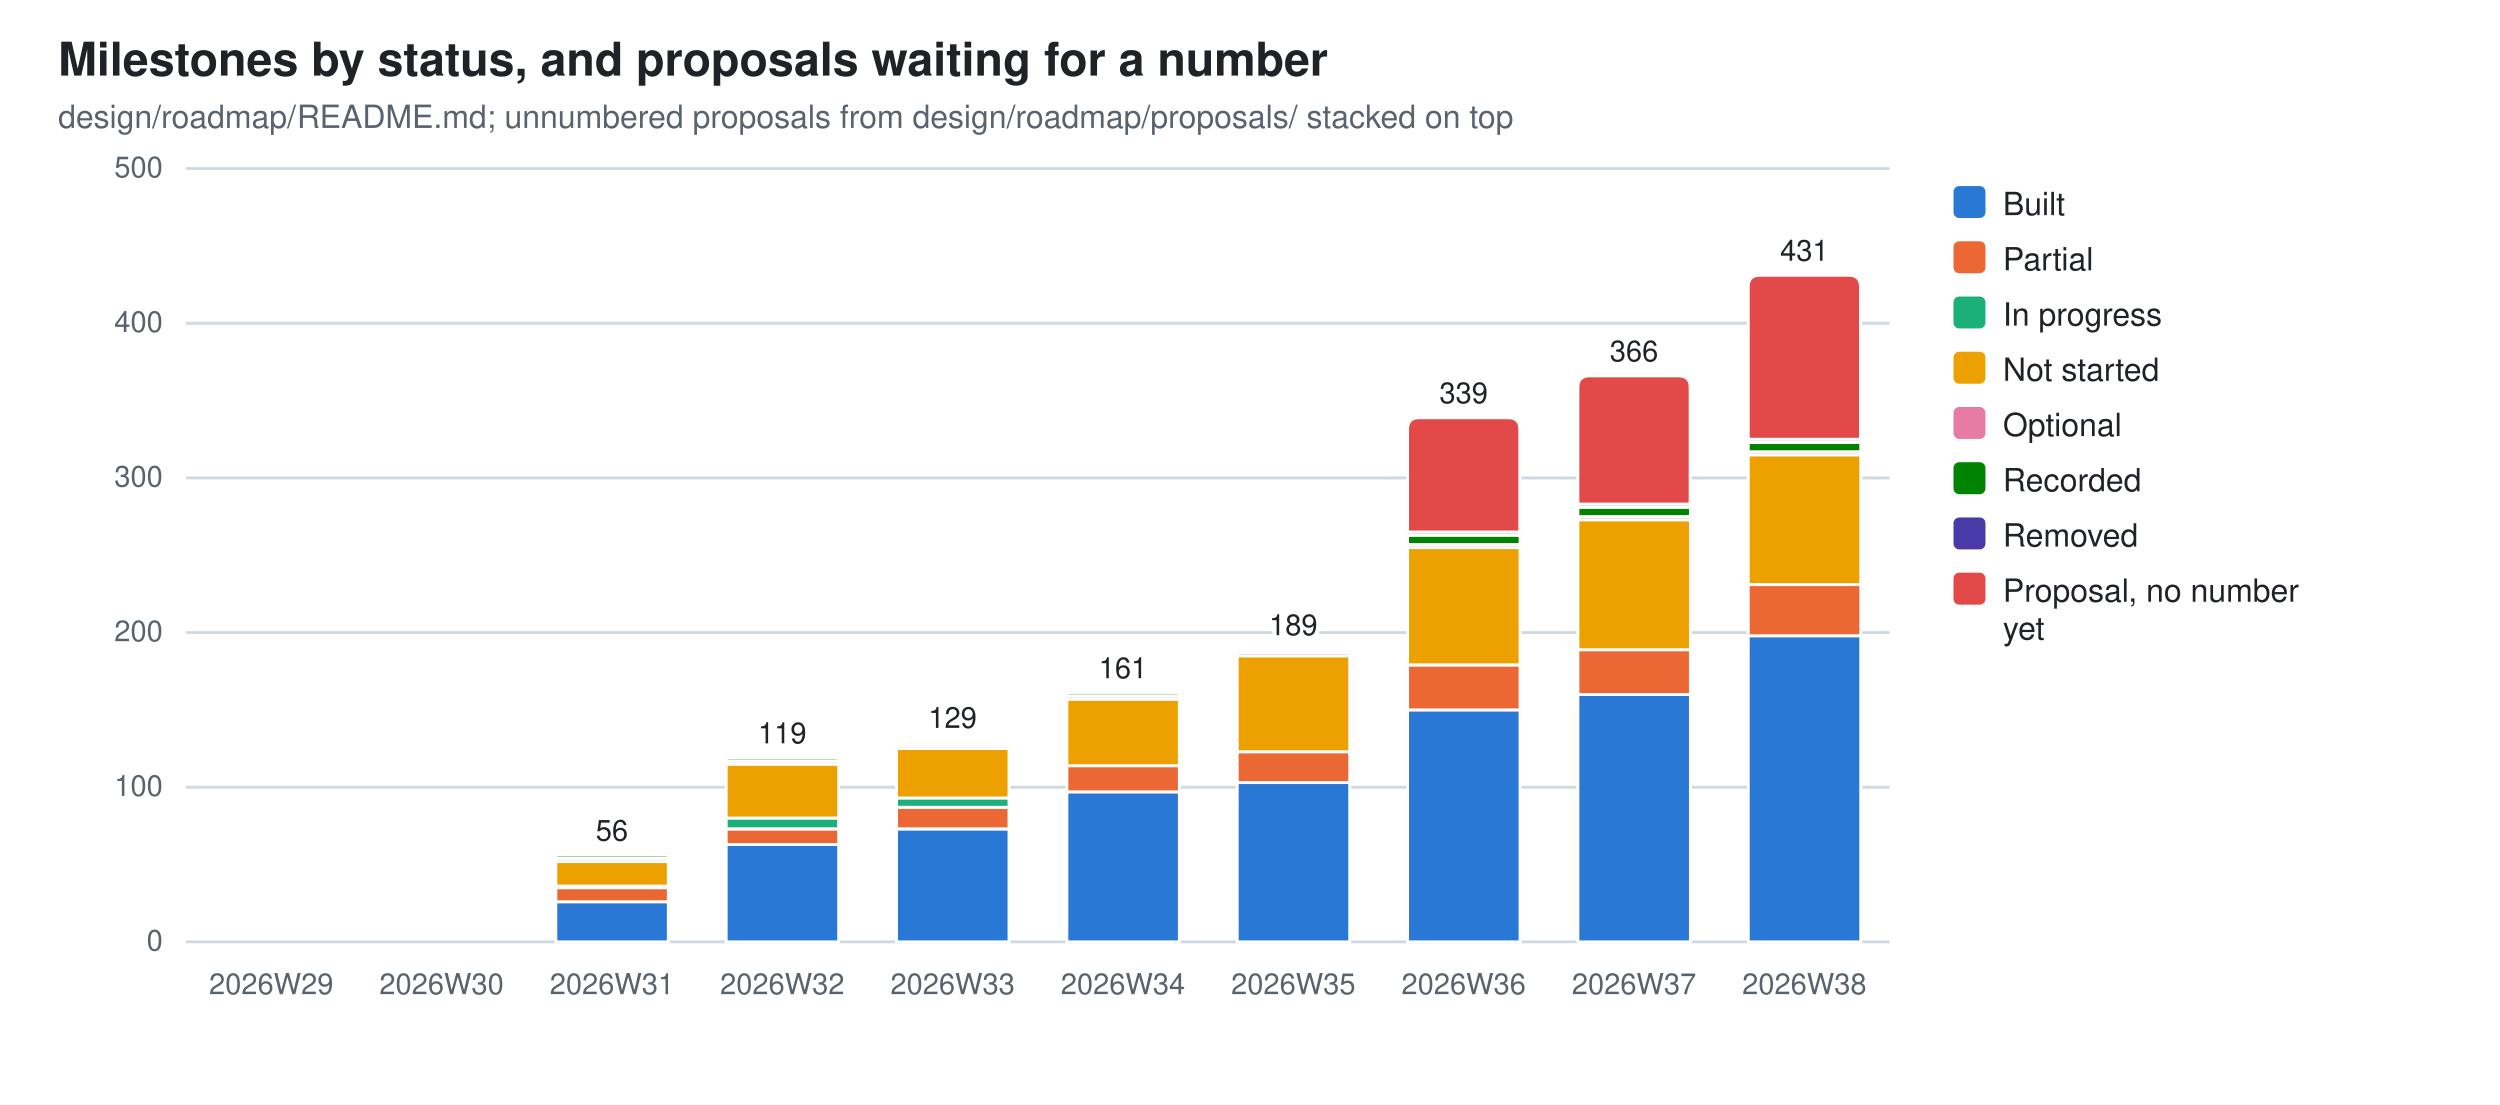
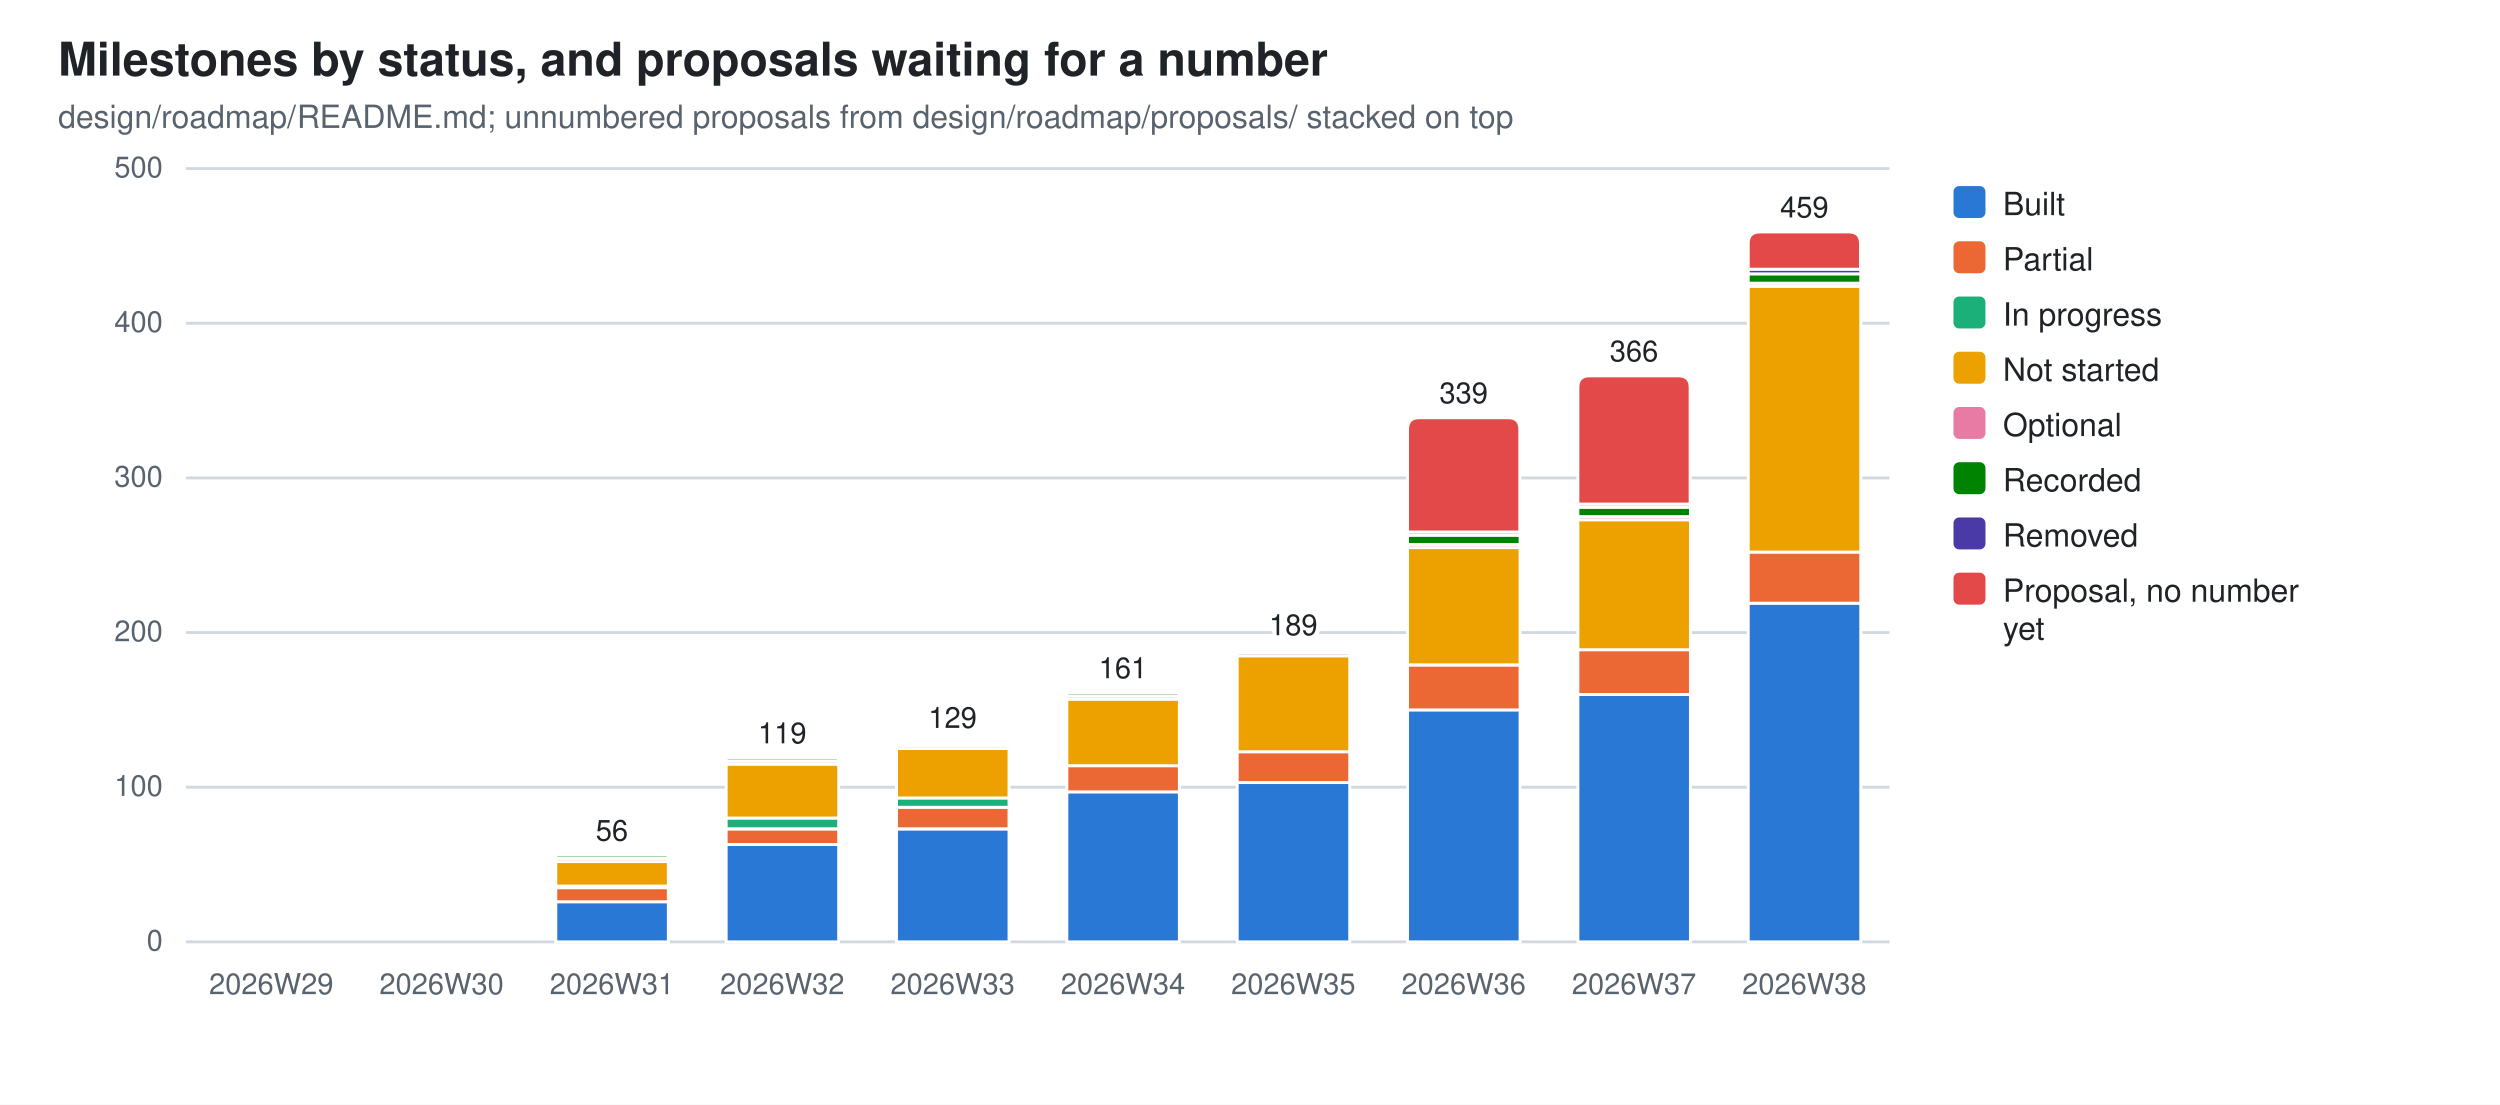
<svg xmlns="http://www.w3.org/2000/svg" width="860" height="380" viewBox="0 0 860 380" role="img" aria-label="Milestones by status, and proposals waiting for a number">
  <style>
  .bg{fill:#ffffff} .fg{fill:#1f2328} .mut{fill:#59636e} .grid{stroke:#d1d9e0}
  .seg{stroke:#ffffff;stroke-width:1}
  .val{paint-order:stroke;stroke:#ffffff;stroke-width:3px;stroke-linejoin:round}
  .s0{fill:#2a78d6}  .s1{fill:#eb6834}  .s2{fill:#1baf7a}  .s3{fill:#eda100}  .s4{fill:#e87ba4}  .s5{fill:#008300}  .s6{fill:#4a3aa7}  .s7{fill:#e34948}
  @media (prefers-color-scheme: dark){
    .bg{fill:#0d1117} .fg{fill:#e6edf3} .mut{fill:#9198a1} .grid{stroke:#30363d}
    .seg{stroke:#0d1117} .val{stroke:#0d1117} .s0{fill:#3987e5} .s1{fill:#d95926} .s2{fill:#199e70} .s3{fill:#c98500} .s4{fill:#d55181} .s5{fill:#008300} .s6{fill:#9085e9} .s7{fill:#e66767}}
  text{font-family:-apple-system,BlinkMacSystemFont,"Segoe UI",Helvetica,Arial,sans-serif}
</style>
  <rect class="bg" width="860" height="380" />
  <text class="fg" x="20" y="26" font-size="16" font-weight="600">Milestones by status, and proposals waiting for a number</text>
  <text class="mut" x="20" y="44" font-size="11">design/roadmap/README.md; unnumbered proposals from design/roadmap/proposals/ stacked on top</text>
  <line class="grid" x1="64" y1="324.0" x2="650.0" y2="324.0" stroke-width="1" />
  <text class="mut" x="56" y="327.0" font-size="10" text-anchor="end">0</text>
  <line class="grid" x1="64" y1="270.8" x2="650.0" y2="270.8" stroke-width="1" />
  <text class="mut" x="56" y="273.8" font-size="10" text-anchor="end">100</text>
  <line class="grid" x1="64" y1="217.6" x2="650.0" y2="217.6" stroke-width="1" />
  <text class="mut" x="56" y="220.6" font-size="10" text-anchor="end">200</text>
  <line class="grid" x1="64" y1="164.4" x2="650.0" y2="164.4" stroke-width="1" />
  <text class="mut" x="56" y="167.4" font-size="10" text-anchor="end">300</text>
  <line class="grid" x1="64" y1="111.2" x2="650.0" y2="111.2" stroke-width="1" />
  <text class="mut" x="56" y="114.2" font-size="10" text-anchor="end">400</text>
  <line class="grid" x1="64" y1="58.0" x2="650.0" y2="58.0" stroke-width="1" />
  <text class="mut" x="56" y="61.0" font-size="10" text-anchor="end">500</text>
  <text class="mut" x="93.3" y="342" font-size="10" text-anchor="middle">2026W29</text>
  <text class="mut" x="151.9" y="342" font-size="10" text-anchor="middle">2026W30</text>
  <rect class="seg s0" x="191.2" y="310.2" width="38.7" height="13.8" />
  <rect class="seg s1" x="191.2" y="305.4" width="38.7" height="4.8" />
  <rect class="seg s2" x="191.2" y="304.8" width="38.7" height="0.5" />
  <rect class="seg s3" x="191.2" y="296.3" width="38.7" height="8.5" />
  <rect class="seg s4" x="191.2" y="295.3" width="38.7" height="1.1" />
  <path class="seg s5" d="M191.2,295.3 V294.7 Q191.2,294.2 191.7,294.2 H229.3 Q229.8,294.2 229.8,294.7 V295.3 Z" />
  <text class="mut" x="210.5" y="342" font-size="10" text-anchor="middle">2026W31</text>
  <text class="fg val" x="210.5" y="289.2" font-size="10" text-anchor="middle">56</text>
  <rect class="seg s0" x="249.8" y="290.5" width="38.7" height="33.5" />
  <rect class="seg s1" x="249.8" y="285.2" width="38.7" height="5.3" />
  <rect class="seg s2" x="249.8" y="281.4" width="38.7" height="3.7" />
  <rect class="seg s3" x="249.8" y="262.8" width="38.7" height="18.6" />
  <rect class="seg s4" x="249.8" y="261.8" width="38.7" height="1.1" />
  <path class="seg s5" d="M249.8,261.8 V261.2 Q249.8,260.7 250.3,260.7 H287.9 Q288.4,260.7 288.4,261.2 V261.8 Z" />
  <text class="mut" x="269.1" y="342" font-size="10" text-anchor="middle">2026W32</text>
  <text class="fg val" x="269.1" y="255.7" font-size="10" text-anchor="middle">119</text>
  <rect class="seg s0" x="308.4" y="285.2" width="38.7" height="38.8" />
  <rect class="seg s1" x="308.4" y="277.7" width="38.7" height="7.4" />
  <rect class="seg s2" x="308.4" y="274.5" width="38.7" height="3.2" />
  <rect class="seg s3" x="308.4" y="257.5" width="38.7" height="17.0" />
  <rect class="seg s4" x="308.4" y="256.4" width="38.7" height="1.1" />
  <path class="seg s5" d="M308.4,256.4 V255.9 Q308.4,255.4 308.9,255.4 H346.5 Q347.0,255.4 347.0,255.9 V256.4 Z" />
  <text class="mut" x="327.7" y="342" font-size="10" text-anchor="middle">2026W33</text>
  <text class="fg val" x="327.7" y="250.4" font-size="10" text-anchor="middle">129</text>
  <rect class="seg s0" x="367.0" y="272.4" width="38.7" height="51.6" />
  <rect class="seg s1" x="367.0" y="263.4" width="38.7" height="9.0" />
  <rect class="seg s3" x="367.0" y="240.5" width="38.7" height="22.9" />
  <rect class="seg s4" x="367.0" y="239.4" width="38.7" height="1.1" />
  <path class="seg s5" d="M367.0,239.4 V238.9 Q367.0,238.3 367.5,238.3 H405.1 Q405.6,238.3 405.6,238.9 V239.4 Z" />
  <text class="mut" x="386.3" y="342" font-size="10" text-anchor="middle">2026W34</text>
  <text class="fg val" x="386.3" y="233.3" font-size="10" text-anchor="middle">161</text>
  <rect class="seg s0" x="425.6" y="269.2" width="38.7" height="54.8" />
  <rect class="seg s1" x="425.6" y="258.6" width="38.7" height="10.6" />
  <rect class="seg s3" x="425.6" y="225.6" width="38.7" height="33.0" />
  <rect class="seg s4" x="425.6" y="224.5" width="38.7" height="1.1" />
  <path class="seg s5" d="M425.6,224.5 V224.0 Q425.6,223.5 426.1,223.5 H463.7 Q464.2,223.5 464.2,224.0 V224.5 Z" />
  <text class="mut" x="444.9" y="342" font-size="10" text-anchor="middle">2026W35</text>
  <text class="fg val" x="444.9" y="218.5" font-size="10" text-anchor="middle">189</text>
  <rect class="seg s0" x="484.2" y="244.2" width="38.7" height="79.8" />
  <rect class="seg s1" x="484.2" y="228.8" width="38.7" height="15.4" />
  <rect class="seg s3" x="484.2" y="188.3" width="38.7" height="40.4" />
  <rect class="seg s4" x="484.2" y="187.3" width="38.7" height="1.1" />
  <rect class="seg s5" x="484.2" y="184.1" width="38.7" height="3.2" />
  <rect class="seg s6" x="484.2" y="183.0" width="38.7" height="1.1" />
  <path class="seg s7" d="M484.2,183.0 V147.7 Q484.2,143.7 488.2,143.7 H518.8 Q522.8,143.7 522.8,147.7 V183.0 Z" />
  <text class="mut" x="503.5" y="342" font-size="10" text-anchor="middle">2026W36</text>
  <text class="fg val" x="503.5" y="138.7" font-size="10" text-anchor="middle">339</text>
  <rect class="seg s0" x="542.8" y="238.9" width="38.7" height="85.1" />
  <rect class="seg s1" x="542.8" y="223.5" width="38.7" height="15.4" />
  <rect class="seg s3" x="542.8" y="178.8" width="38.7" height="44.7" />
  <rect class="seg s4" x="542.8" y="177.7" width="38.7" height="1.1" />
  <rect class="seg s5" x="542.8" y="174.5" width="38.7" height="3.2" />
  <rect class="seg s6" x="542.8" y="173.4" width="38.7" height="1.1" />
  <path class="seg s7" d="M542.8,173.4 V133.3 Q542.8,129.3 546.8,129.3 H577.4 Q581.4,129.3 581.4,133.3 V173.4 Z" />
  <text class="mut" x="562.1" y="342" font-size="10" text-anchor="middle">2026W37</text>
  <text class="fg val" x="562.1" y="124.3" font-size="10" text-anchor="middle">366</text>
-   <rect class="seg s0" x="601.4" y="218.7" width="38.7" height="105.3" />
-   <rect class="seg s1" x="601.4" y="201.1" width="38.7" height="17.6" />
-   <rect class="seg s3" x="601.4" y="156.4" width="38.7" height="44.7" />
-   <rect class="seg s4" x="601.4" y="155.4" width="38.7" height="1.1" />
-   <rect class="seg s5" x="601.4" y="152.2" width="38.7" height="3.2" />
-   <rect class="seg s6" x="601.4" y="151.1" width="38.7" height="1.1" />
-   <path class="seg s7" d="M601.4,151.1 V98.7 Q601.4,94.7 605.4,94.7 H636.0 Q640.0,94.7 640.0,98.7 V151.1 Z" />
+   <rect class="seg s0" x="601.4" y="207.5" width="38.7" height="116.5" />
+   <rect class="seg s1" x="601.4" y="189.9" width="38.7" height="17.6" />
+   <rect class="seg s3" x="601.4" y="98.4" width="38.7" height="91.5" />
+   <rect class="seg s4" x="601.4" y="97.4" width="38.7" height="1.1" />
+   <rect class="seg s5" x="601.4" y="94.2" width="38.7" height="3.2" />
+   <rect class="seg s6" x="601.4" y="92.6" width="38.7" height="1.6" />
+   <path class="seg s7" d="M601.4,92.6 V83.8 Q601.4,79.8 605.4,79.8 H636.0 Q640.0,79.8 640.0,83.8 V92.6 Z" />
  <text class="mut" x="620.7" y="342" font-size="10" text-anchor="middle">2026W38</text>
-   <text class="fg val" x="620.7" y="89.7" font-size="10" text-anchor="middle">431</text>
+   <text class="fg val" x="620.7" y="74.8" font-size="10" text-anchor="middle">459</text>
  <rect class="s0" x="672" y="64" width="11" height="11" rx="2" />
  <text class="fg" y="74" font-size="11">
    <tspan x="689" dy="0">Built</tspan>
  </text>
  <rect class="s1" x="672" y="83" width="11" height="11" rx="2" />
  <text class="fg" y="93" font-size="11">
    <tspan x="689" dy="0">Partial</tspan>
  </text>
  <rect class="s2" x="672" y="102" width="11" height="11" rx="2" />
  <text class="fg" y="112" font-size="11">
    <tspan x="689" dy="0">In progress</tspan>
  </text>
  <rect class="s3" x="672" y="121" width="11" height="11" rx="2" />
  <text class="fg" y="131" font-size="11">
    <tspan x="689" dy="0">Not started</tspan>
  </text>
  <rect class="s4" x="672" y="140" width="11" height="11" rx="2" />
  <text class="fg" y="150" font-size="11">
    <tspan x="689" dy="0">Optional</tspan>
  </text>
  <rect class="s5" x="672" y="159" width="11" height="11" rx="2" />
  <text class="fg" y="169" font-size="11">
    <tspan x="689" dy="0">Recorded</tspan>
  </text>
  <rect class="s6" x="672" y="178" width="11" height="11" rx="2" />
  <text class="fg" y="188" font-size="11">
    <tspan x="689" dy="0">Removed</tspan>
  </text>
  <rect class="s7" x="672" y="197" width="11" height="11" rx="2" />
  <text class="fg" y="207" font-size="11">
    <tspan x="689" dy="0">Proposal, no number</tspan>
    <tspan x="689" dy="13">yet</tspan>
  </text>
</svg>
